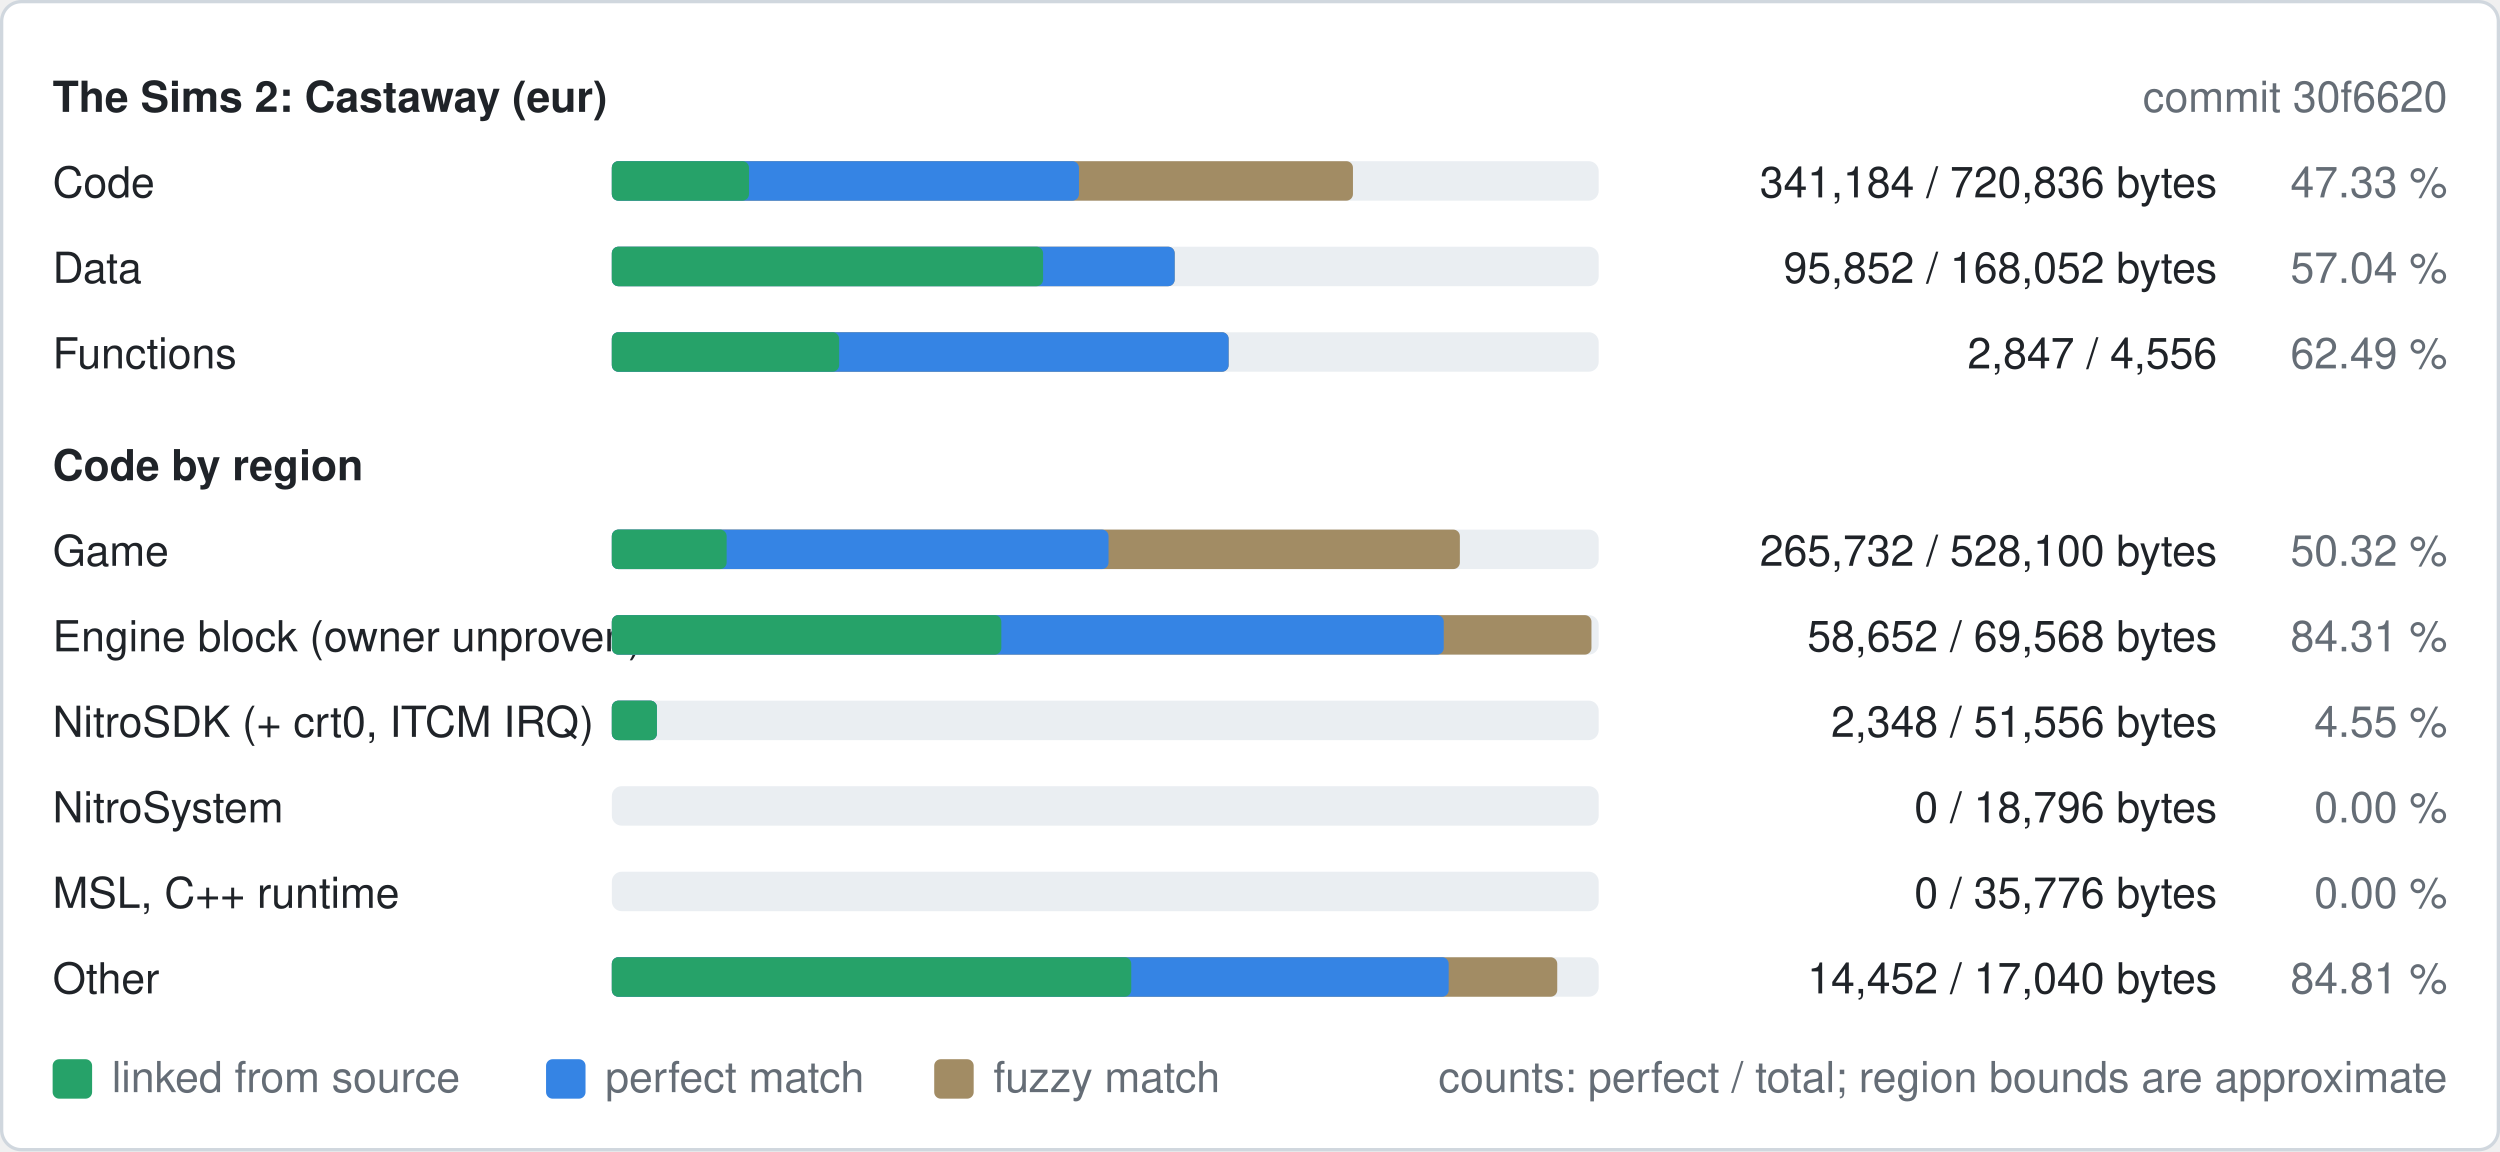
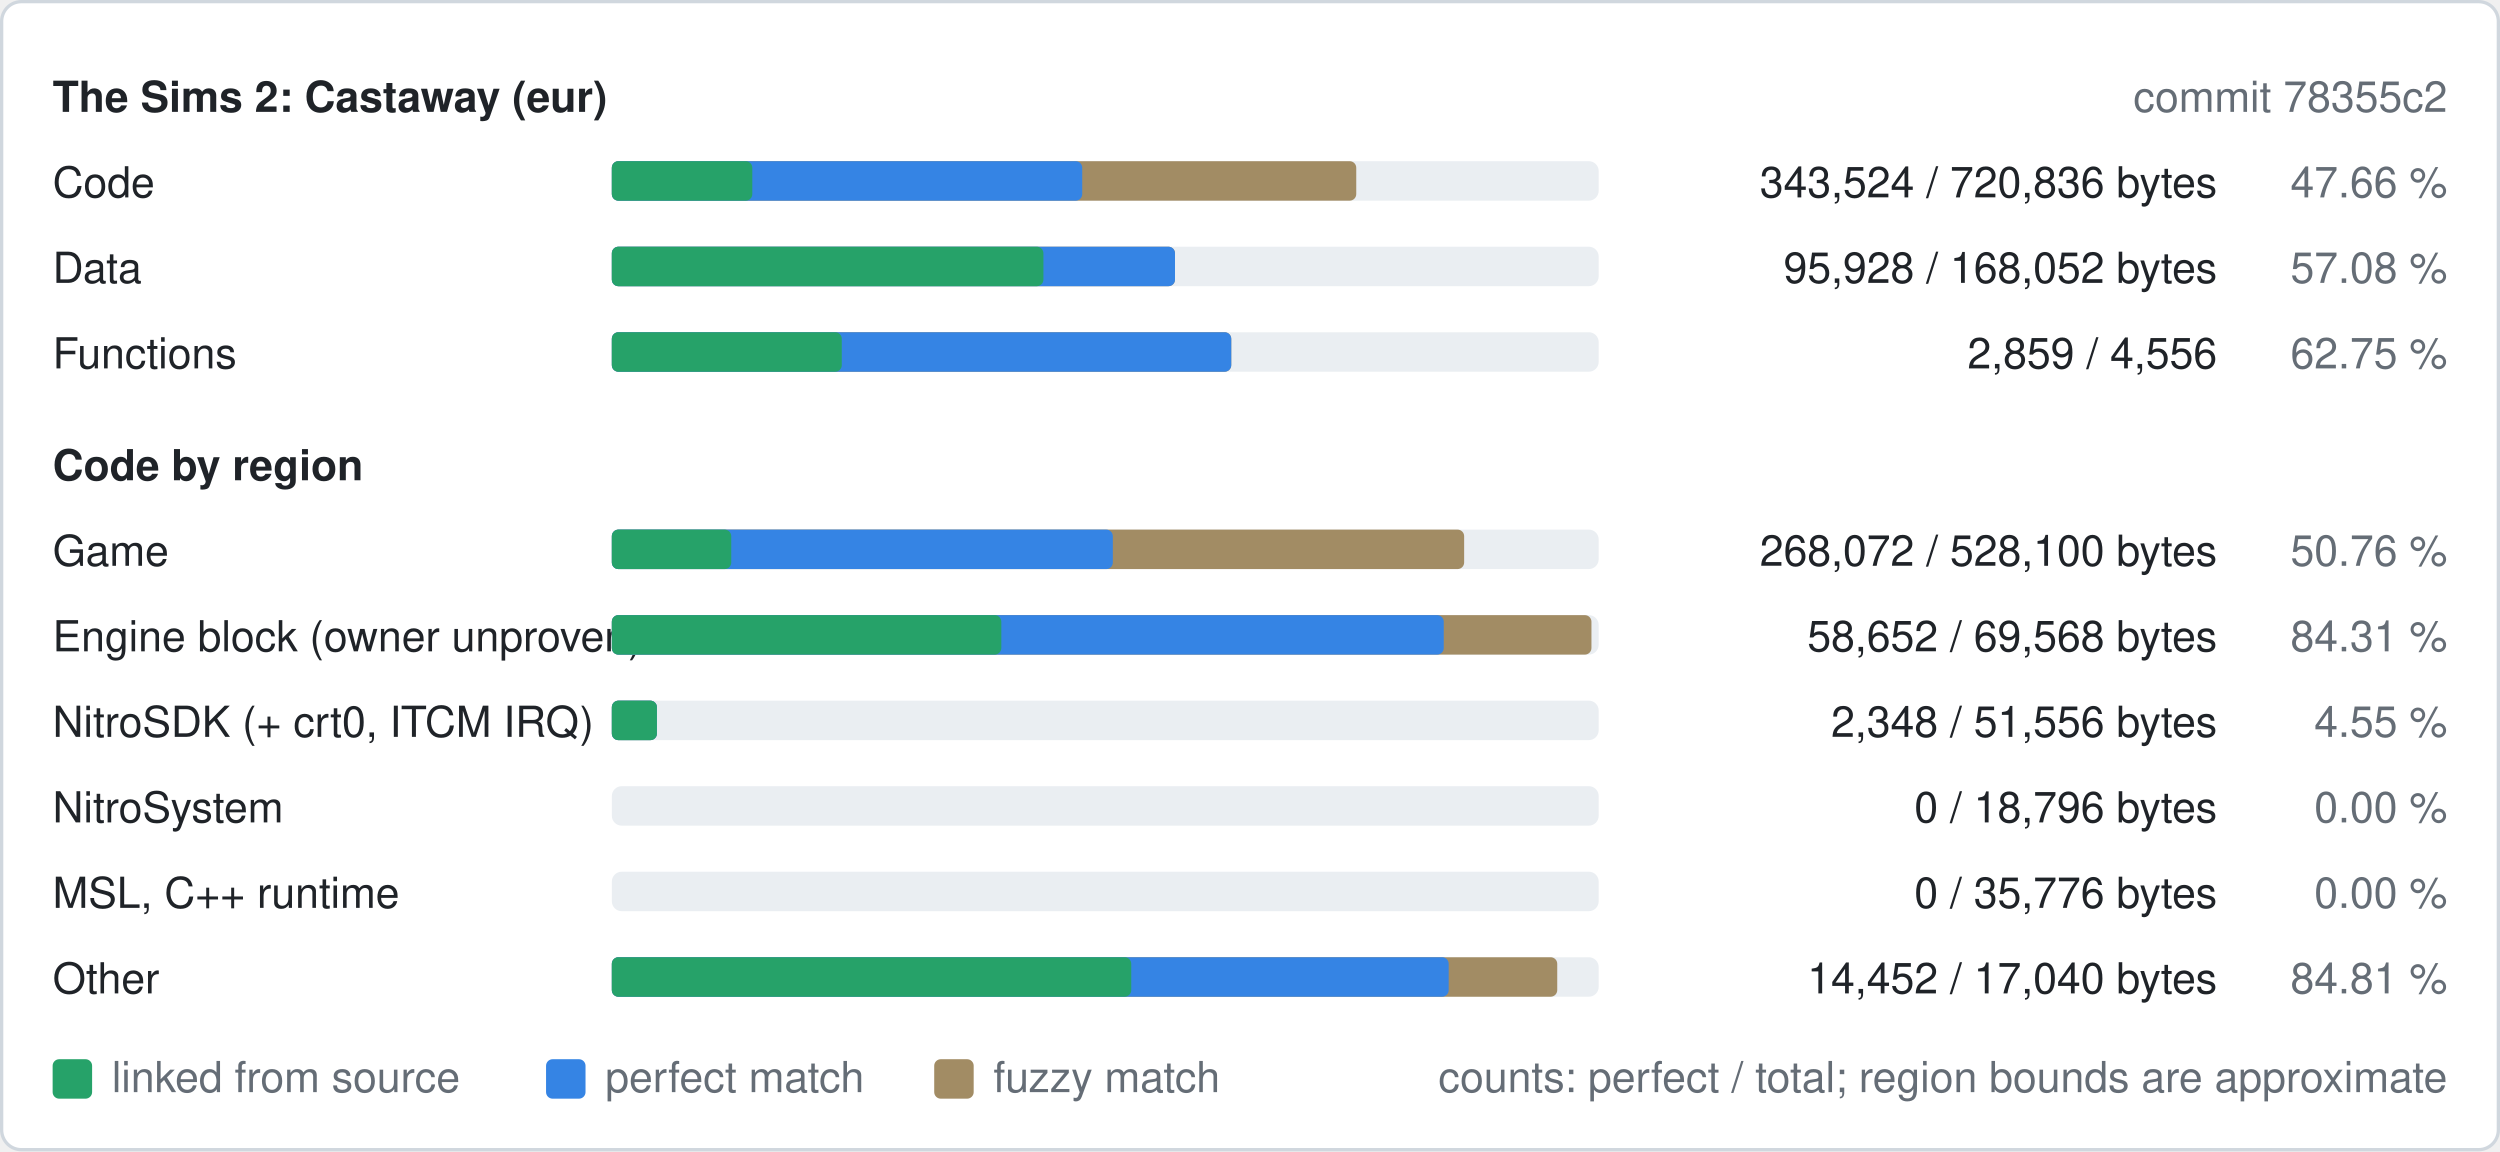
<svg xmlns="http://www.w3.org/2000/svg" width="760" height="350" viewBox="0 0 760 350" role="img" aria-label="Decompilation progress of eur">
  <style>
text{font-family:-apple-system,BlinkMacSystemFont,"Segoe UI",Helvetica,Arial,sans-serif;font-size:13px}
.b{font-weight:600}
.bg{fill:#ffffff;stroke:#d0d7de}.t{fill:#1f2328}.m{fill:#656d76}.track{fill:#eaeef2}.fuzzy{fill:#a28c64}.perfect{fill:#3584e4}.linked{fill:#26a269}
@media (prefers-color-scheme: dark){.bg{fill:#0d1117;stroke:#30363d}.t{fill:#e6edf3}.m{fill:#8d96a0}.track{fill:#21262d}.fuzzy{fill:#a28c64}.perfect{fill:#3584e4}.linked{fill:#2ec27e}}
</style>
  <rect class="bg" x="0.5" y="0.5" width="759" height="349" rx="6" />
  <text class="t b" x="16" y="34">The Sims 2: Castaway (eur)</text>
-   <text class="m" x="744" y="34" text-anchor="end">commit 30f6620</text>
+   <text class="m" x="744" y="34" text-anchor="end">commit 78355c2</text>
  <text class="t" x="16" y="60">Code</text>
  <rect class="track" x="186" y="49" width="300" height="12" rx="3" />
-   <rect class="fuzzy" x="186" y="49" width="225.3" height="12" rx="2" />
-   <rect class="perfect" x="186" y="49" width="142.0" height="12" rx="2" />
-   <rect class="linked" x="186" y="49" width="41.7" height="12" rx="2" />
-   <text class="t" x="674" y="60" text-anchor="end">341,184 / 720,836 bytes</text>
-   <text class="m" x="744" y="60" text-anchor="end">47.33 %</text>
+   <rect class="fuzzy" x="186" y="49" width="226.3" height="12" rx="2" />
+   <rect class="perfect" x="186" y="49" width="143.0" height="12" rx="2" />
+   <rect class="linked" x="186" y="49" width="42.7" height="12" rx="2" />
+   <text class="t" x="674" y="60" text-anchor="end">343,524 / 720,836 bytes</text>
+   <text class="m" x="744" y="60" text-anchor="end">47.66 %</text>
  <text class="t" x="16" y="86">Data</text>
  <rect class="track" x="186" y="75" width="300" height="12" rx="3" />
-   <rect class="fuzzy" x="186" y="75" width="171.1" height="12" rx="2" />
-   <rect class="perfect" x="186" y="75" width="171.1" height="12" rx="2" />
-   <rect class="linked" x="186" y="75" width="131.1" height="12" rx="2" />
-   <text class="t" x="674" y="86" text-anchor="end">95,852 / 168,052 bytes</text>
-   <text class="m" x="744" y="86" text-anchor="end">57.04 %</text>
+   <rect class="fuzzy" x="186" y="75" width="171.2" height="12" rx="2" />
+   <rect class="perfect" x="186" y="75" width="171.2" height="12" rx="2" />
+   <rect class="linked" x="186" y="75" width="131.2" height="12" rx="2" />
+   <text class="t" x="674" y="86" text-anchor="end">95,928 / 168,052 bytes</text>
+   <text class="m" x="744" y="86" text-anchor="end">57.08 %</text>
  <text class="t" x="16" y="112">Functions</text>
  <rect class="track" x="186" y="101" width="300" height="12" rx="3" />
-   <rect class="fuzzy" x="186" y="101" width="187.5" height="12" rx="2" />
-   <rect class="perfect" x="186" y="101" width="187.5" height="12" rx="2" />
-   <rect class="linked" x="186" y="101" width="69.1" height="12" rx="2" />
-   <text class="t" x="674" y="112" text-anchor="end">2,847 / 4,556</text>
-   <text class="m" x="744" y="112" text-anchor="end">62.49 %</text>
+   <rect class="fuzzy" x="186" y="101" width="188.3" height="12" rx="2" />
+   <rect class="perfect" x="186" y="101" width="188.3" height="12" rx="2" />
+   <rect class="linked" x="186" y="101" width="69.9" height="12" rx="2" />
+   <text class="t" x="674" y="112" text-anchor="end">2,859 / 4,556</text>
+   <text class="m" x="744" y="112" text-anchor="end">62.75 %</text>
  <text class="t b" x="16" y="146">Code by region</text>
  <text class="t" x="16" y="172">Game</text>
  <rect class="track" x="186" y="161" width="300" height="12" rx="3" />
-   <rect class="fuzzy" x="186" y="161" width="257.8" height="12" rx="2" />
-   <rect class="perfect" x="186" y="161" width="151.0" height="12" rx="2" />
-   <rect class="linked" x="186" y="161" width="34.9" height="12" rx="2" />
-   <text class="t" x="674" y="172" text-anchor="end">265,732 / 528,100 bytes</text>
-   <text class="m" x="744" y="172" text-anchor="end">50.32 %</text>
+   <rect class="fuzzy" x="186" y="161" width="259.1" height="12" rx="2" />
+   <rect class="perfect" x="186" y="161" width="152.3" height="12" rx="2" />
+   <rect class="linked" x="186" y="161" width="36.3" height="12" rx="2" />
+   <text class="t" x="674" y="172" text-anchor="end">268,072 / 528,100 bytes</text>
+   <text class="m" x="744" y="172" text-anchor="end">50.76 %</text>
  <text class="t" x="16" y="198">Engine block (owner unproven)</text>
  <rect class="track" x="186" y="187" width="300" height="12" rx="3" />
  <rect class="fuzzy" x="186" y="187" width="297.8" height="12" rx="2" />
  <rect class="perfect" x="186" y="187" width="252.9" height="12" rx="2" />
  <rect class="linked" x="186" y="187" width="118.4" height="12" rx="2" />
  <text class="t" x="674" y="198" text-anchor="end">58,652 / 69,568 bytes</text>
  <text class="m" x="744" y="198" text-anchor="end">84.31 %</text>
  <text class="t" x="16" y="224">NitroSDK (+ crt0, ITCM IRQ)</text>
  <rect class="track" x="186" y="213" width="300" height="12" rx="3" />
  <rect class="fuzzy" x="186" y="213" width="13.7" height="12" rx="2" />
  <rect class="perfect" x="186" y="213" width="13.7" height="12" rx="2" />
  <rect class="linked" x="186" y="213" width="13.7" height="12" rx="2" />
  <text class="t" x="674" y="224" text-anchor="end">2,348 / 51,556 bytes</text>
  <text class="m" x="744" y="224" text-anchor="end">4.55 %</text>
  <text class="t" x="16" y="250">NitroSystem</text>
  <rect class="track" x="186" y="239" width="300" height="12" rx="3" />
  <text class="t" x="674" y="250" text-anchor="end">0 / 18,796 bytes</text>
  <text class="m" x="744" y="250" text-anchor="end">0.00 %</text>
  <text class="t" x="16" y="276">MSL, C++ runtime</text>
  <rect class="track" x="186" y="265" width="300" height="12" rx="3" />
  <text class="t" x="674" y="276" text-anchor="end">0 / 35,776 bytes</text>
  <text class="m" x="744" y="276" text-anchor="end">0.00 %</text>
  <text class="t" x="16" y="302">Other</text>
  <rect class="track" x="186" y="291" width="300" height="12" rx="3" />
  <rect class="fuzzy" x="186" y="291" width="287.4" height="12" rx="2" />
  <rect class="perfect" x="186" y="291" width="254.4" height="12" rx="2" />
  <rect class="linked" x="186" y="291" width="157.9" height="12" rx="2" />
  <text class="t" x="674" y="302" text-anchor="end">14,452 / 17,040 bytes</text>
  <text class="m" x="744" y="302" text-anchor="end">84.81 %</text>
  <rect class="linked" x="16" y="322" width="12" height="12" rx="2" />
  <text class="m" x="34" y="332">linked from source</text>
  <rect class="perfect" x="166" y="322" width="12" height="12" rx="2" />
  <text class="m" x="184" y="332">perfect match</text>
  <rect class="fuzzy" x="284" y="322" width="12" height="12" rx="2" />
  <text class="m" x="302" y="332">fuzzy match</text>
  <text class="m" x="744" y="332" text-anchor="end">counts: perfect / total; region bounds are approximate</text>
</svg>
